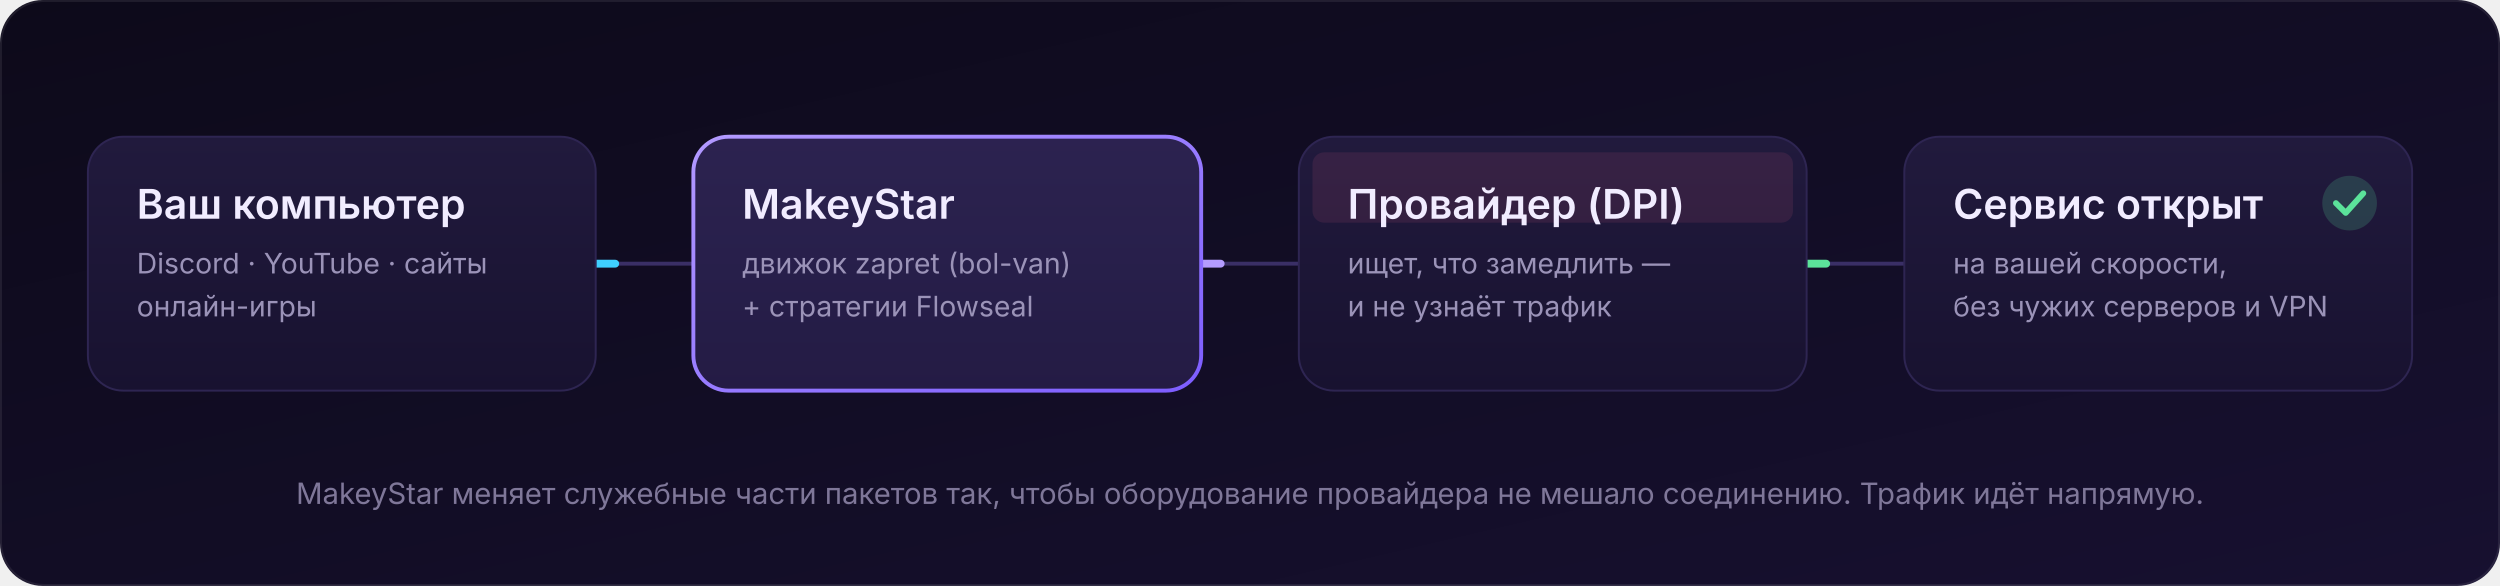
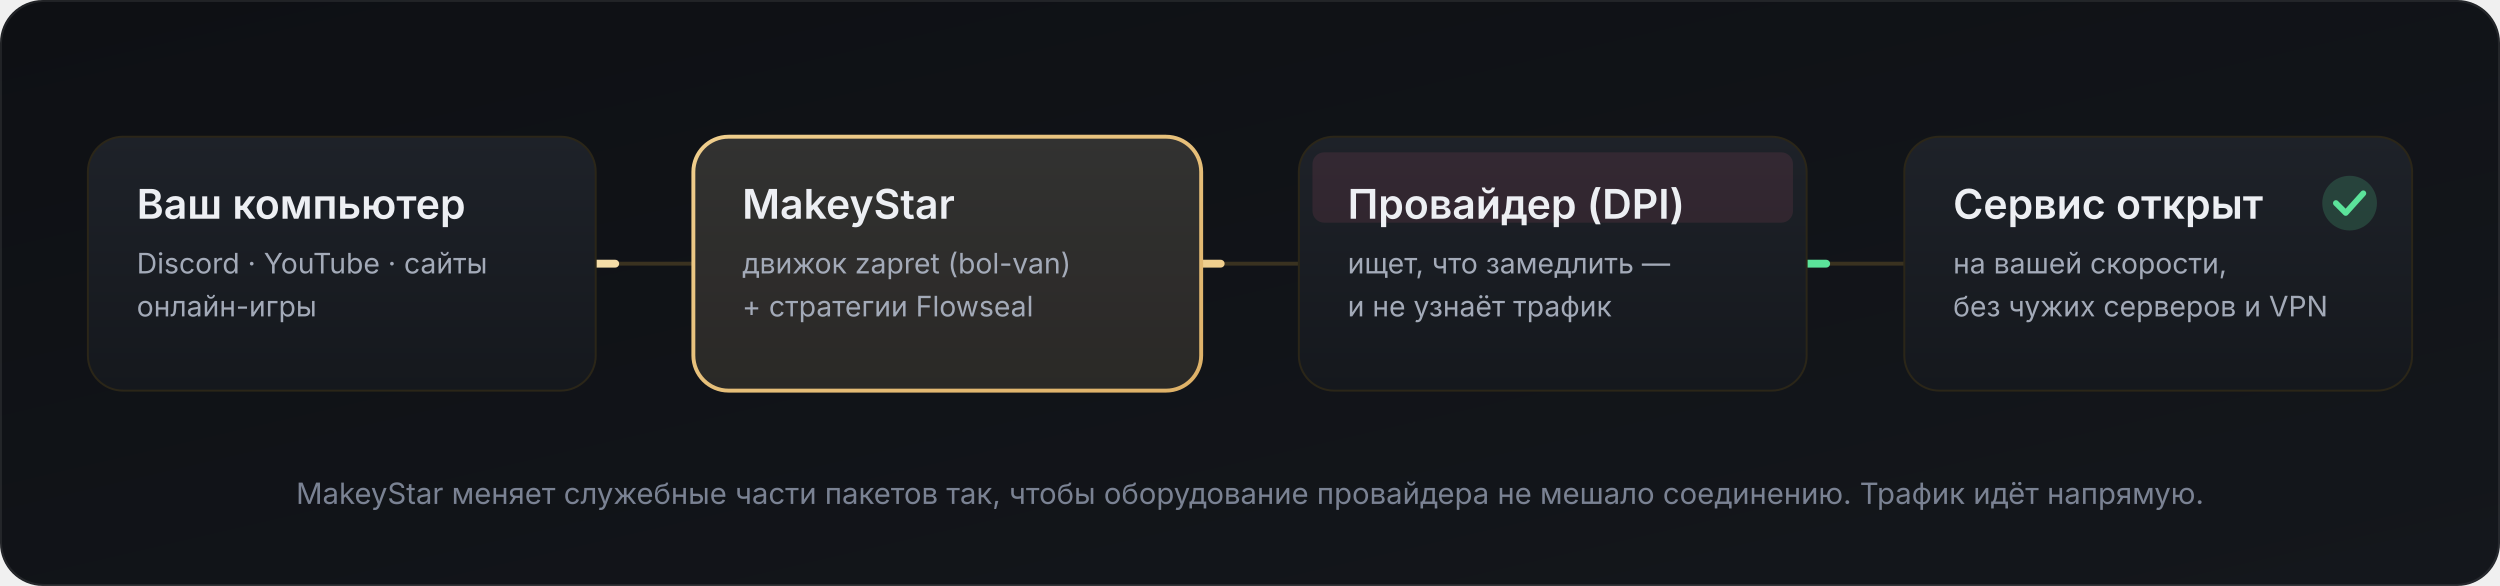
<svg xmlns="http://www.w3.org/2000/svg" width="1280" height="300" viewBox="0 0 1280 300" role="img" aria-label="Как работает MakeyStar">
  <defs>
    <linearGradient id="bg" x1="0" y1="0" x2="1" y2="1">
-       <stop offset="0" stop-color="#0D0A1A" />
-       <stop offset="1" stop-color="#171030" />
+       <stop offset="0" stop-color="#0E1014" />
+       <stop offset="1" stop-color="#14171C" />
    </linearGradient>
    <linearGradient id="card" x1="0" y1="0" x2="0" y2="1">
-       <stop offset="0" stop-color="#211A3D" />
-       <stop offset="1" stop-color="#181230" />
+       <stop offset="0" stop-color="#1E2229" />
+       <stop offset="1" stop-color="#15181D" />
    </linearGradient>
    <linearGradient id="accent" x1="0" y1="0" x2="1" y2="1">
-       <stop offset="0" stop-color="#B49CFF" />
-       <stop offset="1" stop-color="#7C5CFF" />
+       <stop offset="0" stop-color="#F0CF8E" />
+       <stop offset="1" stop-color="#DDB066" />
    </linearGradient>
    <clipPath id="clip">
      <rect width="1280" height="300" rx="22" />
    </clipPath>
    <style>
      .t  { font-family: Segoe UI, Inter, Helvetica, Arial, sans-serif; }
-       .h  { font-size: 21px; font-weight: 600; fill: #F1ECFF; }
-       .s  { font-size: 14.5px; fill: #9B93B8; }
-       .wire { stroke: #3A2F66; stroke-width: 2; }
+       .h  { font-size: 21px; font-weight: 600; fill: #EDEFF3; }
+       .s  { font-size: 14.5px; fill: #A3AAB8; }
+       .wire { stroke: #3A3220; stroke-width: 2; }
      .flow { stroke-width: 4; stroke-linecap: round; fill: none; stroke-dasharray: 10 70; animation: run 1.6s linear infinite; }
-       .f1 { stroke: #3FD0FF; }
-       .f2 { stroke: #B49CFF; animation-delay: .4s; }
+       .f1 { stroke: #F5DDA8; }
+       .f2 { stroke: #F0CF8E; animation-delay: .4s; }
      .f3 { stroke: #5BE39A; animation-delay: .8s; }
      .scan { animation: scan 2.4s ease-in-out infinite; }
      .glow { animation: glow 2.4s ease-in-out infinite; }
      .ok { animation: ok 2.4s ease-in-out infinite; }
      @keyframes run { to { stroke-dashoffset: -80 } }
      @keyframes scan { 0%,100% { transform: translateY(0) } 50% { transform: translateY(78px) } }
      @keyframes glow { 0%,100% { opacity: .35 } 50% { opacity: 1 } }
      @keyframes ok { 0%,40% { opacity: 0 } 60%,100% { opacity: 1 } }
    </style>
  </defs>
  <g clip-path="url(#clip)">
    <rect width="1280" height="300" fill="url(#bg)" />
    <path d="M305 135 H355" class="wire" />
    <path d="M305 135 H355" class="flow f1" />
    <path d="M615 135 H665" class="wire" />
    <path d="M615 135 H665" class="flow f2" />
    <path d="M925 135 H975" class="wire" />
    <path d="M925 135 H975" class="flow f3" />
-     <rect x="45" y="70" width="260" height="130" rx="18" fill="url(#card)" stroke="#2E2552" />
+     <rect x="45" y="70" width="260" height="130" rx="18" fill="url(#card)" stroke="#2B2618" />
    <g class="t">
      <text x="70" y="112" class="h">Ваш компьютер</text>
      <text x="70" y="140" class="s">Discord · YouTube · сайты</text>
      <text x="70" y="162" class="s">онлайн-игры</text>
    </g>
    <rect x="355" y="70" width="260" height="130" rx="18" fill="url(#card)" stroke="url(#accent)" stroke-width="2" />
-     <rect x="355" y="70" width="260" height="130" rx="18" fill="#8B6CFF" opacity="0.10" class="glow" />
+     <rect x="355" y="70" width="260" height="130" rx="18" fill="#E8C27A" opacity="0.10" class="glow" />
    <g class="t">
      <text x="380" y="112" class="h">MakeyStar</text>
      <text x="380" y="140" class="s">движок zapret (bol-van)</text>
      <text x="380" y="162" class="s">+ стратегии Flowseal</text>
    </g>
-     <rect x="665" y="70" width="260" height="130" rx="18" fill="url(#card)" stroke="#2E2552" />
+     <rect x="665" y="70" width="260" height="130" rx="18" fill="url(#card)" stroke="#2B2618" />
    <g class="scan">
      <rect x="672" y="78" width="246" height="36" rx="6" fill="#FF6B8B" opacity="0.10" />
    </g>
    <g class="t">
      <text x="690" y="112" class="h">Провайдер (DPI)</text>
      <text x="690" y="140" class="s">ищет, что замедлить —</text>
      <text x="690" y="162" class="s">и не узнаёт трафик</text>
    </g>
-     <rect x="975" y="70" width="260" height="130" rx="18" fill="url(#card)" stroke="#2E2552" />
+     <rect x="975" y="70" width="260" height="130" rx="18" fill="url(#card)" stroke="#2B2618" />
    <g class="t">
      <text x="1000" y="112" class="h">Сервис открыт</text>
      <text x="1000" y="140" class="s">на вашей скорости,</text>
      <text x="1000" y="162" class="s">без чужих серверов и VPN</text>
    </g>
    <g class="ok">
      <circle cx="1203" cy="104" r="14" fill="#5BE39A" opacity="0.18" />
      <path d="M1196 104 l5 5 l9 -10" stroke="#5BE39A" stroke-width="3" fill="none" stroke-linecap="round" stroke-linejoin="round" />
    </g>
    <g class="t">
-       <text x="640" y="258" text-anchor="middle" font-size="15" fill="#7F7799">MakeyStar меняет служебные части пакетов так, чтобы оборудование провайдера не мешало соединению. Трафик идёт напрямую.</text>
+       <text x="640" y="258" text-anchor="middle" font-size="15" fill="#7A8293">MakeyStar меняет служебные части пакетов так, чтобы оборудование провайдера не мешало соединению. Трафик идёт напрямую.</text>
    </g>
  </g>
  <rect x="0.5" y="0.5" width="1279" height="299" rx="22" fill="none" stroke="#FFFFFF" stroke-opacity="0.08" />
</svg>
